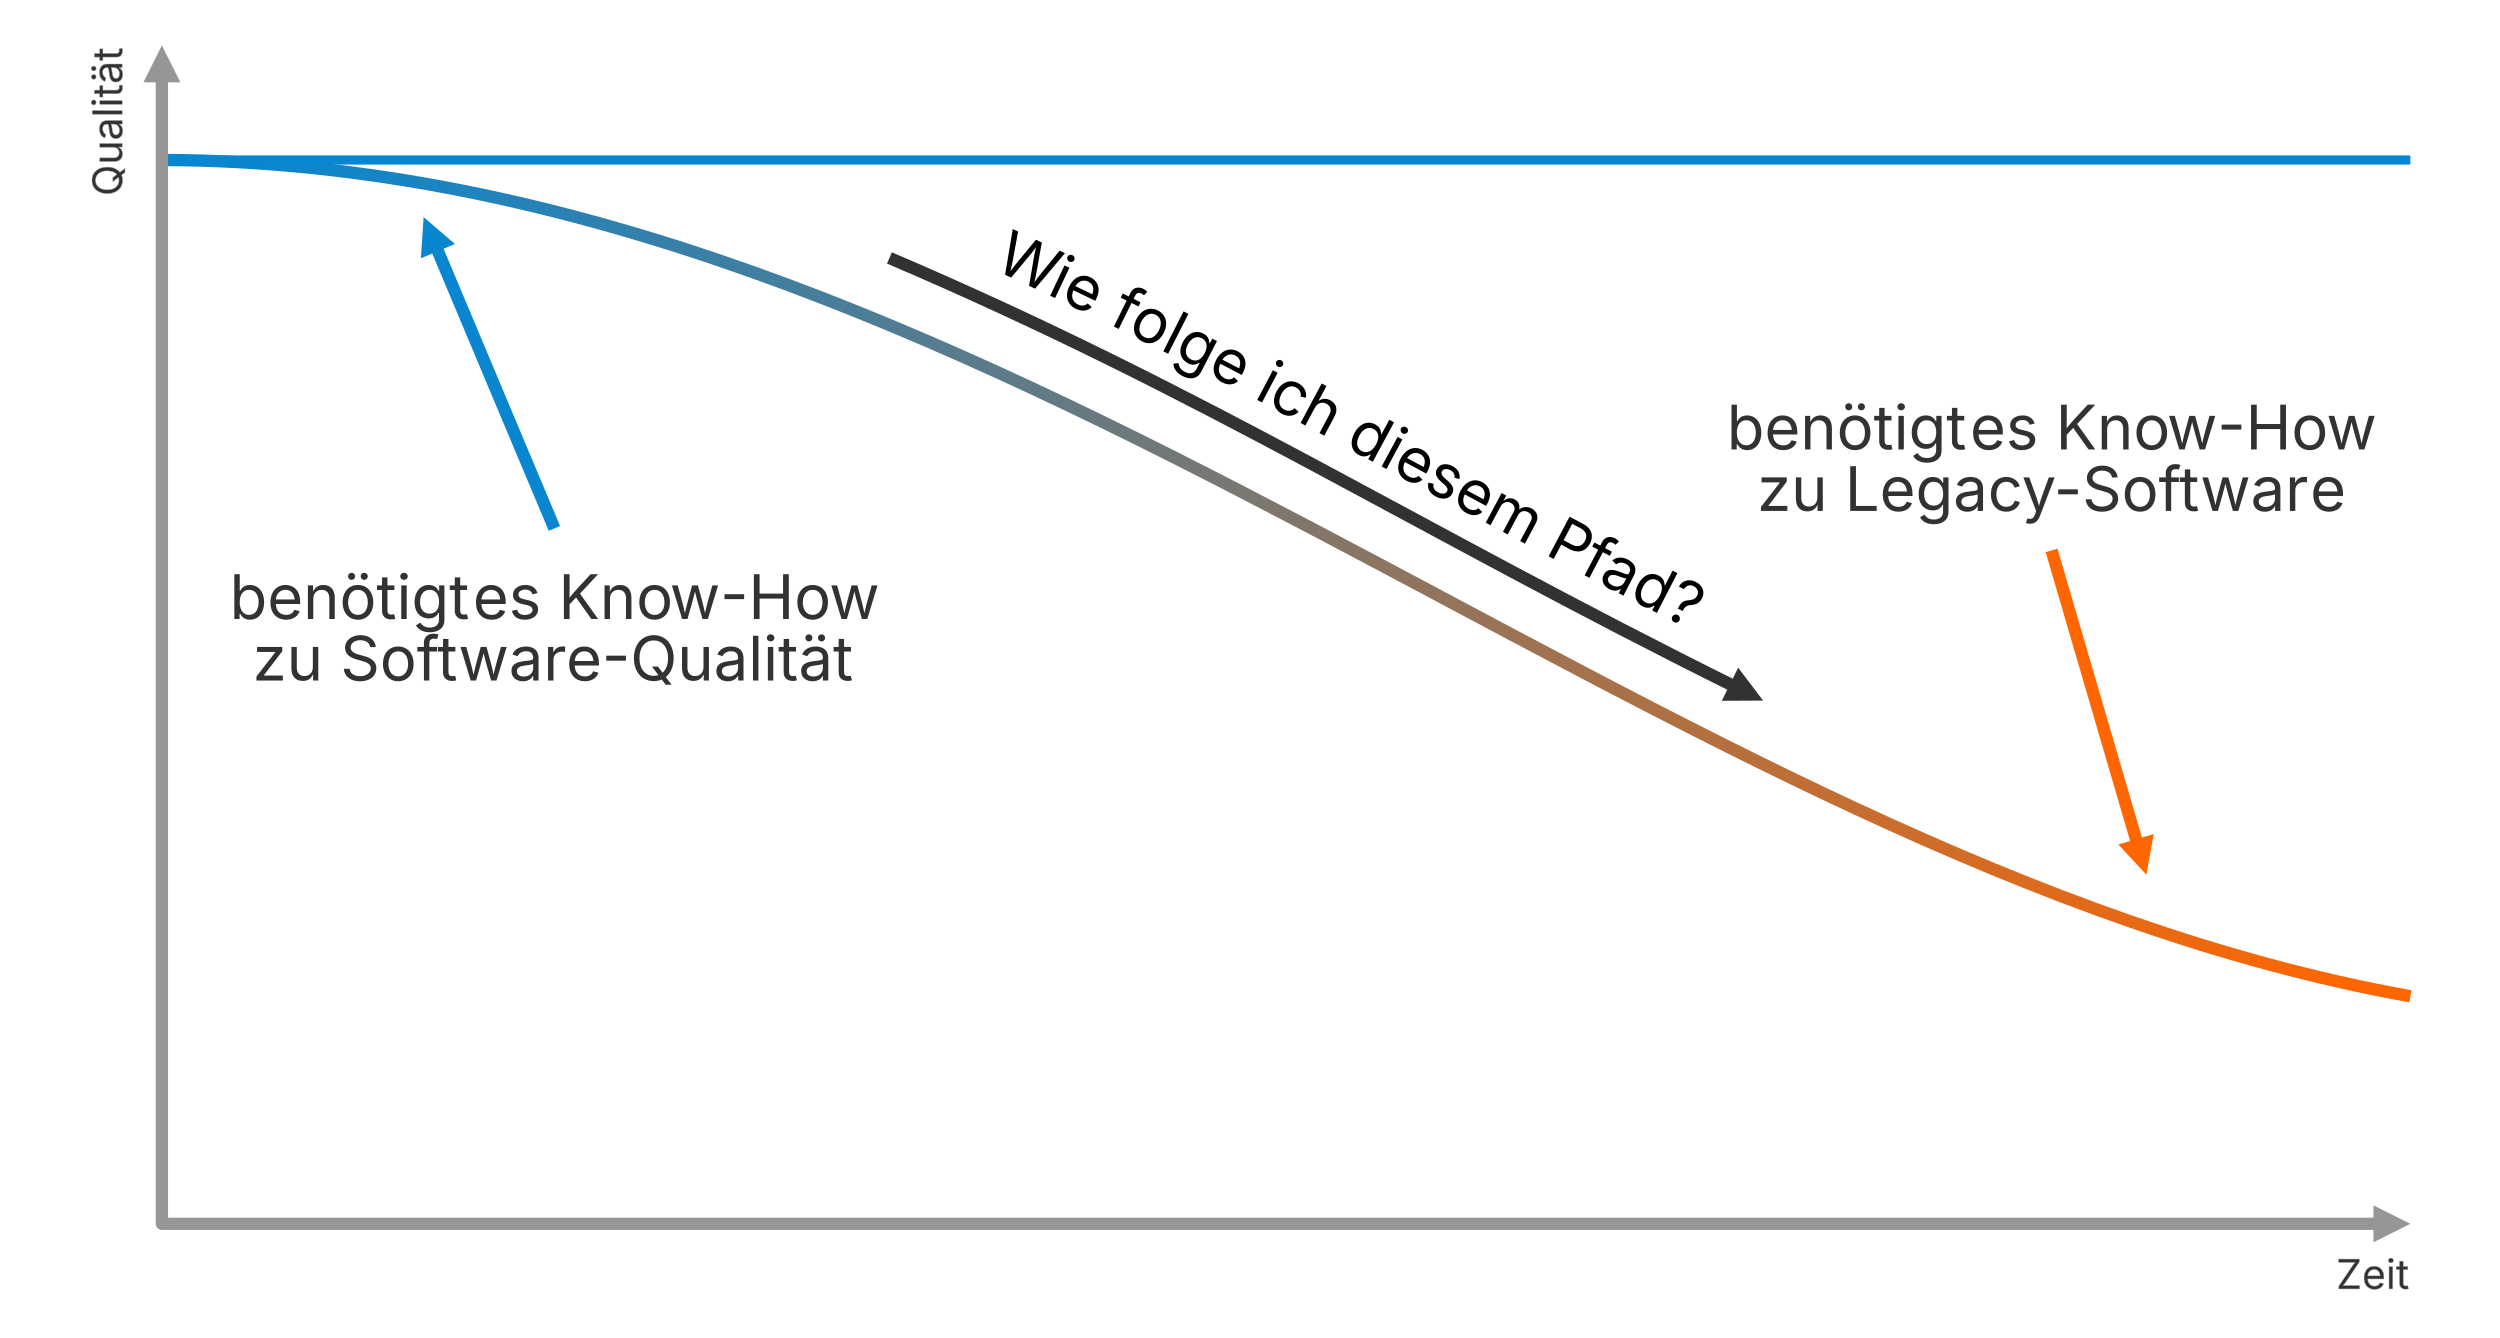
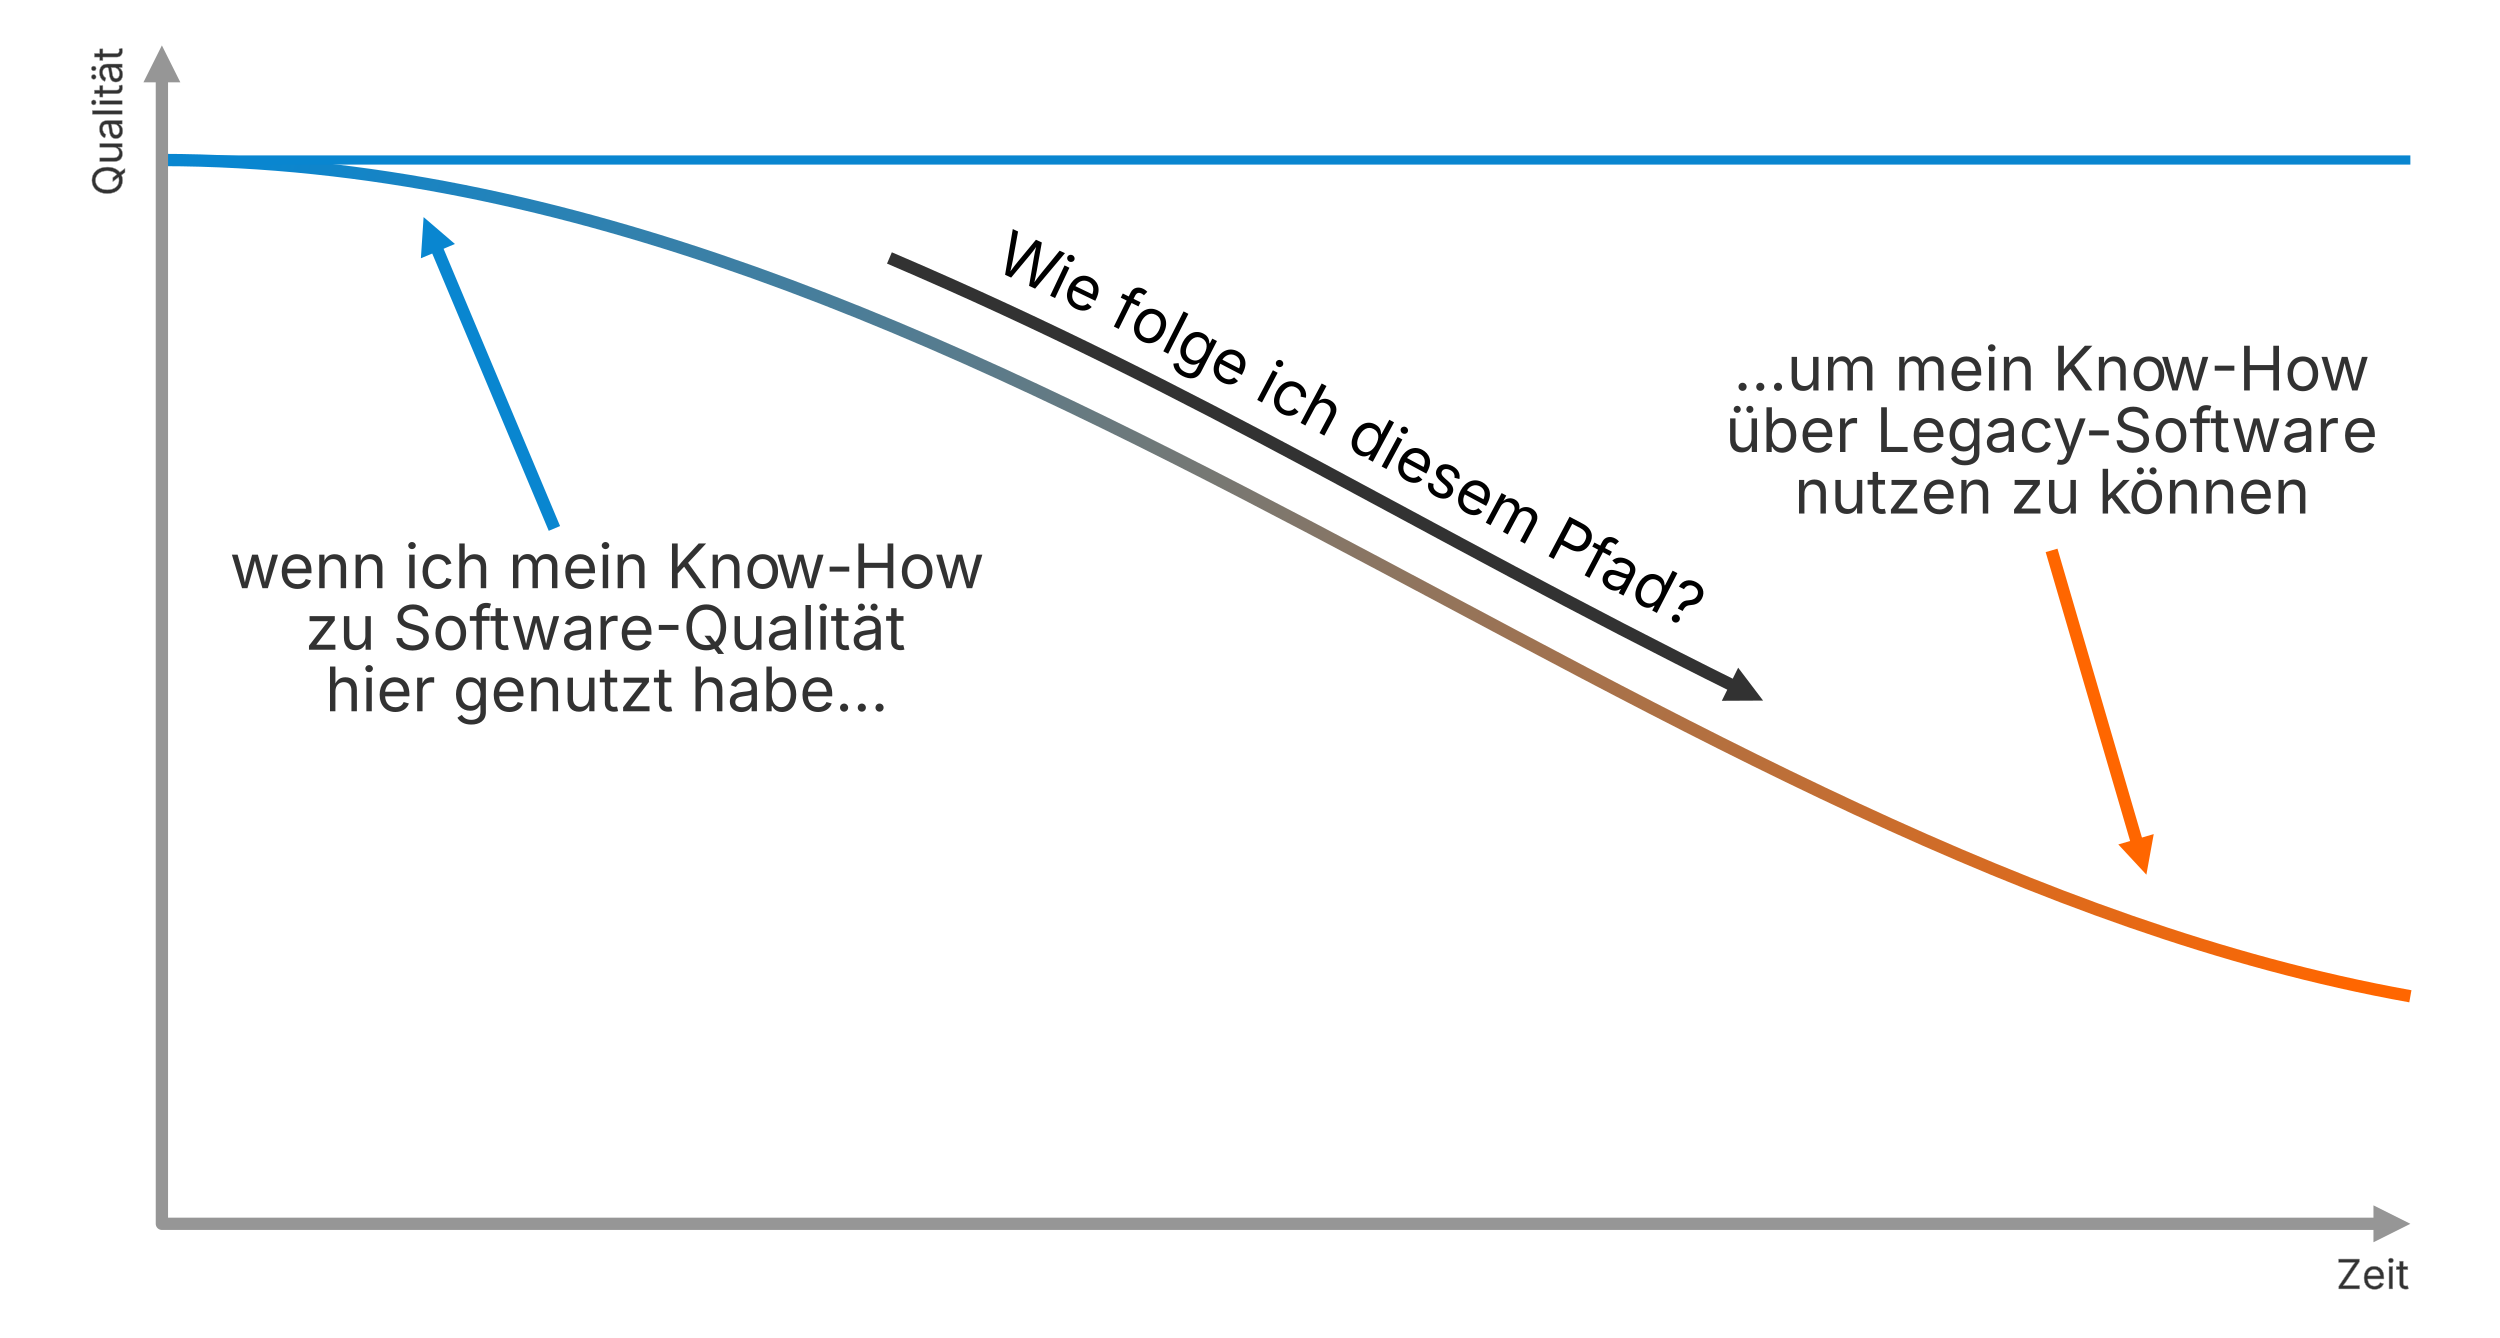
<svg xmlns="http://www.w3.org/2000/svg" width="100%" height="100%" viewBox="0 0 5079 2717" version="1.1" xml:space="preserve" style="fill-rule:evenodd;clip-rule:evenodd;stroke-linejoin:round;stroke-miterlimit:1.5;">
-   <g id="Motivation" transform="matrix(1.02381,0,0,0.974927,0,0)">
+   <g id="motivation" transform="matrix(1.02381,0,0,0.974927,0,0)">
    <rect x="0" y="0" width="4960.63" height="2786.4" style="fill:none;" />
    <g id="tatsächliche-Entwicklung" transform="matrix(0.976744,0,0,1.02572,129.504,-106.628)">
      <path d="M196.315,429C1864.12,432.272 3232.53,1853.78 4764.32,2128" style="fill:none;stroke:url(#_Linear1);stroke-width:25px;" />
    </g>
    <g id="ideale-Entwicklung" transform="matrix(0.976744,0,0,1.02572,0,0)">
      <path d="M328.903,325.045L4896.9,325.045" style="fill:none;stroke:rgb(9,134,208);stroke-width:18.75px;" />
    </g>
    <g id="Coordinate-System" transform="matrix(0.976744,0,0,1.02572,129.504,-106.628)">
      <g transform="matrix(6.13352e-17,-1,1,5.63811e-17,-258.157,1228.68)">
        <text x="726.494px" y="373.775px" style="font-family:'Inter-Regular', 'Inter';font-size:83.333px;fill:rgb(50,50,50);stroke:rgb(150,150,150);stroke-width:1px;stroke-miterlimit:2;">Qualität</text>
      </g>
      <g transform="matrix(1,0,0,1,3731.83,2348.71)">
        <text x="881.797px" y="373.775px" style="font-family:'Inter-Regular', 'Inter';font-size:83.333px;fill:rgb(50,50,50);stroke:rgb(150,150,150);stroke-width:1px;stroke-miterlimit:2;">Zeit</text>
      </g>
      <g transform="matrix(1.14143,0,0,1.40411,-429.188,-834.414)">
        <g transform="matrix(0.876095,-0,-0,0.712197,259.85,668.304)">
          <path d="M366.403,167.245L328.903,92.245L291.403,167.245L366.403,167.245Z" style="fill:rgb(150,150,150);" />
          <path d="M4821.9,2448.74L4896.9,2486.24L4821.9,2523.74L4821.9,2448.74Z" style="fill:rgb(150,150,150);" />
          <path d="M328.903,152.245L328.903,2486.24L4836.9,2486.24" style="fill:none;stroke:rgb(150,150,150);stroke-width:25px;stroke-linecap:round;" />
        </g>
      </g>
    </g>
    <g id="Wie-Pfad-folgen-" transform="matrix(0.976744,0,0,1.02572,129.504,-106.628)">
      <g transform="matrix(1,0,0,1,0,-163)">
        <g transform="matrix(0.907968,0.41904,-0.41904,0.907968,514.289,-714.59)">
          <text x="1883.98px" y="813.533px" style="font-family:'Inter-Regular', 'Inter';font-size:125px;">W</text>
        </g>
        <g transform="matrix(0.903834,0.427884,-0.427884,0.903834,561.155,-769.366)">
          <text x="1992.19px" y="863.724px" style="font-family:'Inter-Regular', 'Inter';font-size:125px;">i</text>
        </g>
        <g transform="matrix(0.901123,0.433564,-0.433564,0.901123,579.665,-788.819)">
          <text x="2019.27px" y="876.468px" style="font-family:'Inter-Regular', 'Inter';font-size:125px;">e</text>
        </g>
        <g transform="matrix(0.896404,0.443237,-0.443237,0.896404,628.822,-842.693)">
          <text x="2117.16px" y="923.869px" style="font-family:'Inter-Regular', 'Inter';font-size:125px;">f</text>
        </g>
        <g transform="matrix(0.89384,0.448385,-0.448385,0.89384,651.477,-866.318)">
          <text x="2155.27px" y="942.659px" style="font-family:'Inter-Regular', 'Inter';font-size:125px;">o</text>
        </g>
        <g transform="matrix(0.891627,0.452771,-0.452771,0.891627,682.868,-900.344)">
          <text x="2222.2px" y="976.302px" style="font-family:'Inter-Regular', 'Inter';font-size:125px;">l</text>
        </g>
        <g transform="matrix(0.889611,0.456718,-0.456718,0.889611,700.358,-917.899)">
          <text x="2249.02px" y="989.87px" style="font-family:'Inter-Regular', 'Inter';font-size:125px;">g</text>
        </g>
        <g transform="matrix(0.886957,0.461853,-0.461853,0.886957,735.242,-954.29)">
          <text x="2317.05px" y="1024.82px" style="font-family:'Inter-Regular', 'Inter';font-size:125px;">e</text>
        </g>
        <g transform="matrix(0.884432,0.46667,-0.46667,0.884432,780.532,-1001.86)">
          <text x="2413.04px" y="1074.98px" style="font-family:'Inter-Regular', 'Inter';font-size:125px;">i</text>
        </g>
        <g transform="matrix(0.88322,0.468959,-0.468959,0.88322,795.529,-1016.85)">
          <text x="2439.47px" y="1088.9px" style="font-family:'Inter-Regular', 'Inter';font-size:125px;">c</text>
        </g>
        <g transform="matrix(0.881814,0.471597,-0.471597,0.881814,824.578,-1046.98)">
          <text x="2501.18px" y="1121.67px" style="font-family:'Inter-Regular', 'Inter';font-size:125px;">h</text>
        </g>
        <g transform="matrix(0.880407,0.47422,-0.47422,0.880407,867.046,-1091.49)">
          <text x="2597.55px" y="1173.29px" style="font-family:'Inter-Regular', 'Inter';font-size:125px;">d</text>
        </g>
        <g transform="matrix(0.880024,0.47493,-0.47493,0.880024,894.551,-1120.92)">
          <text x="2665.87px" y="1210.1px" style="font-family:'Inter-Regular', 'Inter';font-size:125px;">i</text>
        </g>
        <g transform="matrix(0.879873,0.475208,-0.475208,0.879873,905.064,-1132.13)">
          <text x="2691.82px" y="1224.11px" style="font-family:'Inter-Regular', 'Inter';font-size:125px;">e</text>
        </g>
        <g transform="matrix(0.879964,0.475041,-0.475041,0.879964,928.747,-1158.07)">
          <text x="2755.9px" y="1258.71px" style="font-family:'Inter-Regular', 'Inter';font-size:125px;">s</text>
        </g>
        <g transform="matrix(0.880379,0.474271,-0.474271,0.880379,948.265,-1180.06)">
          <text x="2813.47px" y="1289.8px" style="font-family:'Inter-Regular', 'Inter';font-size:125px;">e</text>
        </g>
        <g transform="matrix(0.881389,0.472391,-0.472391,0.881389,966.853,-1202.17)">
          <text x="2877.37px" y="1324.25px" style="font-family:'Inter-Regular', 'Inter';font-size:125px;">m</text>
        </g>
        <g transform="matrix(0.883703,0.468048,-0.468048,0.883703,1000.84,-1244.08)">
          <text x="3003.88px" y="1391.95px" style="font-family:'Inter-Regular', 'Inter';font-size:125px;">P</text>
        </g>
        <g transform="matrix(0.885078,0.465443,-0.465443,0.885078,1018.34,-1266.45)">
          <text x="3073.78px" y="1428.95px" style="font-family:'Inter-Regular', 'Inter';font-size:125px;">f</text>
        </g>
        <g transform="matrix(0.886434,0.462855,-0.462855,0.886434,1024.08,-1275.78)">
          <text x="3111.87px" y="1449.01px" style="font-family:'Inter-Regular', 'Inter';font-size:125px;">a</text>
        </g>
        <g transform="matrix(0.888484,0.458908,-0.458908,0.888484,1033.82,-1291.39)">
          <text x="3174.05px" y="1481.48px" style="font-family:'Inter-Regular', 'Inter';font-size:125px;">d</text>
        </g>
        <g transform="matrix(0.890702,0.454588,-0.454588,0.890702,1044.04,-1308.35)">
          <text x="3242.84px" y="1516.99px" style="font-family:'Inter-Regular', 'Inter';font-size:125px;">?</text>
        </g>
      </g>
      <g transform="matrix(1,0,0,1,0,-163)">
        <g transform="matrix(1,-0,-0,1,-132.588,266.955)">
          <path d="M3531.25,1356.47L3581.9,1423.3L3498.05,1423.72L3531.25,1356.47Z" style="fill:rgb(50,50,50);" />
          <path d="M1806.95,524.045C2452.28,799.846 2872.52,1071.37 3528.1,1396.74" style="fill:none;stroke:rgb(50,50,50);stroke-width:25px;" />
        </g>
      </g>
    </g>
    <g id="Books-about-Quality" transform="matrix(0.976744,0,0,1.02572,129.504,-106.628)">
      <g transform="matrix(1,0,0,1,-394.62,870.128)">
-         <text x="728.48px" y="491.361px" style="font-family:'Inter-Regular', 'Inter';font-size:125px;fill:rgb(50,50,50);">benötigt<tspan x="1222.62px " y="491.361px ">e</tspan>s Kno<tspan x="1622.83px " y="491.361px ">w</tspan>-Ho<tspan x="1946.7px " y="491.361px ">w</tspan>
+         <text x="728.832px" y="428.861px" style="font-family:'Inter-Regular', 'Inter';font-size:125px;fill:rgb(50,50,50);">w<tspan x="828.086px " y="428.861px ">e</tspan>nn ich mein Kno<tspan x="1837.14px " y="428.861px ">w</tspan>
        </text>
-         <text x="775.355px" y="616.361px" style="font-family:'Inter-Regular', 'Inter';font-size:125px;fill:rgb(50,50,50);">zu Softwar<tspan x="1412.07px " y="616.361px ">e</tspan>-Qualität</text>
+         <text x="1938.7px" y="428.861px" style="font-family:'Inter-Regular', 'Inter';font-size:125px;fill:rgb(50,50,50);">-</text>
+         <text x="1994.98px" y="428.861px" style="font-family:'Inter-Regular', 'Inter';font-size:125px;fill:rgb(50,50,50);">Ho<tspan x="2159.76px " y="428.861px ">w</tspan>
+         </text>
+         <text x="882.06px" y="553.861px" style="font-family:'Inter-Regular', 'Inter';font-size:125px;fill:rgb(50,50,50);">zu Softwar<tspan x="1518.78px " y="553.861px ">e</tspan>-Qualität</text>
+         <text x="922.809px" y="678.861px" style="font-family:'Inter-Regular', 'Inter';font-size:125px;fill:rgb(50,50,50);">hier genutzt habe...</text>
      </g>
      <g transform="matrix(1,-0,-0,1,-132.588,103.955)">
        <path d="M855.065,524.716L860.588,441.045L924.211,495.665L855.065,524.716Z" style="fill:rgb(9,134,208);" />
        <path d="M1126.34,1073.58C1045.5,881.174 964.664,688.768 883.828,496.361" style="fill:none;stroke:rgb(9,134,208);stroke-width:25px;" />
      </g>
    </g>
    <g id="Books-about-Legacy-Code" transform="matrix(0.976744,0,0,1.02572,129.504,-106.628)">
-       <g transform="matrix(1,0,0,1,2647.01,538.593)">
-         <text x="728.48px" y="478.426px" style="font-family:'Inter-Regular', 'Inter';font-size:125px;fill:rgb(50,50,50);">benötigt<tspan x="1222.62px " y="478.426px ">e</tspan>s Kno<tspan x="1622.83px " y="478.426px ">w</tspan>-Ho<tspan x="1946.7px " y="478.426px ">w</tspan>
+       <g transform="matrix(1,0,0,1,2647.01,424.056)">
+         <text x="742.596px" y="473.195px" style="font-family:'Inter-Regular', 'Inter';font-size:125px;fill:rgb(50,50,50);">...um mein Kno<tspan x="1608.72px " y="473.195px ">w</tspan>-Ho<tspan x="1932.58px " y="473.195px ">w</tspan>
        </text>
-         <text x="790.27px" y="603.426px" style="font-family:'Inter-Regular', 'Inter';font-size:125px;fill:rgb(50,50,50);">zu Legacy-Softwar<tspan x="1913.67px " y="603.426px ">e</tspan>
+         <text x="725.639px" y="598.195px" style="font-family:'Inter-Regular', 'Inter';font-size:125px;fill:rgb(50,50,50);">über Legacy-Softwar<tspan x="1978.3px " y="598.195px ">e</tspan>
        </text>
+         <text x="865.643px" y="723.195px" style="font-family:'Inter-Regular', 'Inter';font-size:125px;fill:rgb(50,50,50);">nutz<tspan x="1122.57px " y="723.195px ">e</tspan>n zu k<tspan x="1544.27px " y="723.195px ">ö</tspan>nnen</text>
      </g>
      <g transform="matrix(1,0,0,1,3540,160)">
        <g transform="matrix(1,-0,-0,1,-3672.59,-56.045)">
          <path d="M4375.54,1694.54L4360.59,1777.05L4303.55,1715.58L4375.54,1694.54Z" style="fill:rgb(255,102,0);" />
          <path d="M4167.97,1118.17C4226.56,1318.6 4285.16,1519.03 4343.75,1719.46" style="fill:none;stroke:rgb(255,102,0);stroke-width:25px;" />
        </g>
      </g>
    </g>
  </g>
  <defs>
    <linearGradient id="_Linear1" x1="0" y1="0" x2="1" y2="0" gradientUnits="userSpaceOnUse" gradientTransform="matrix(4173.95,1695,-1695,4173.95,428,426)">
      <stop offset="0" style="stop-color:rgb(9,134,208);stop-opacity:1" />
      <stop offset="1" style="stop-color:rgb(255,102,0);stop-opacity:1" />
    </linearGradient>
  </defs>
</svg>
